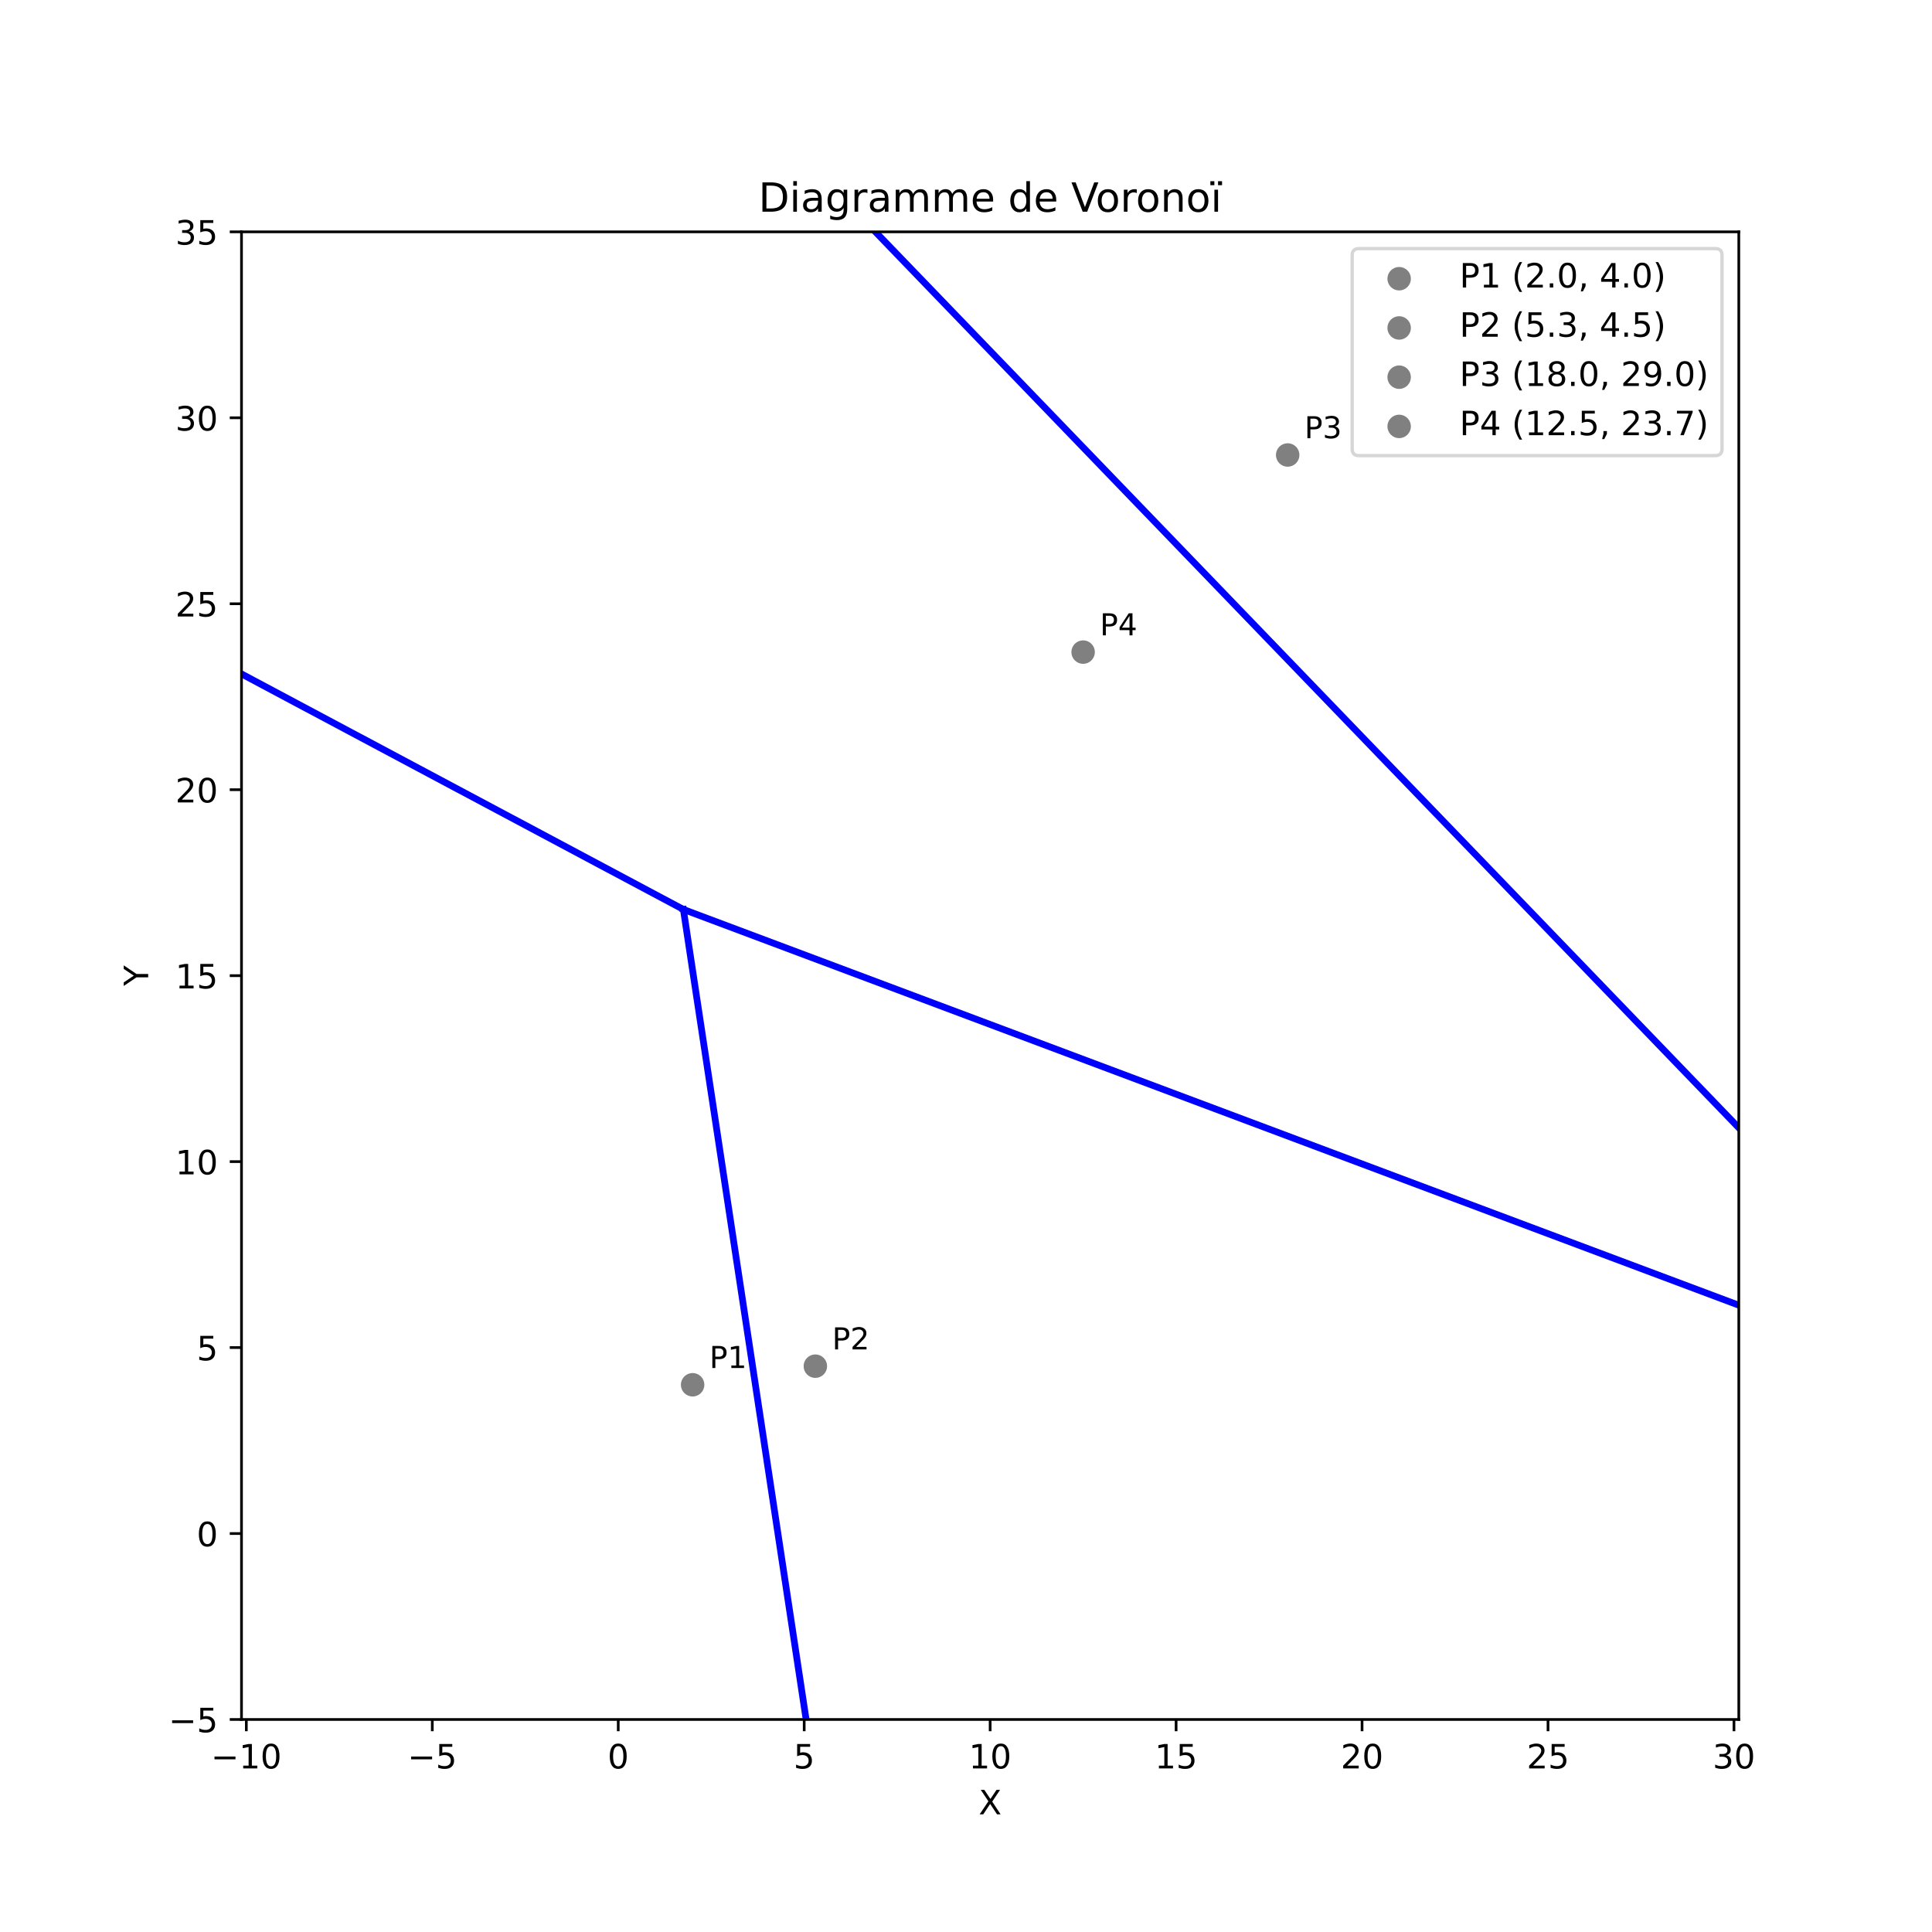
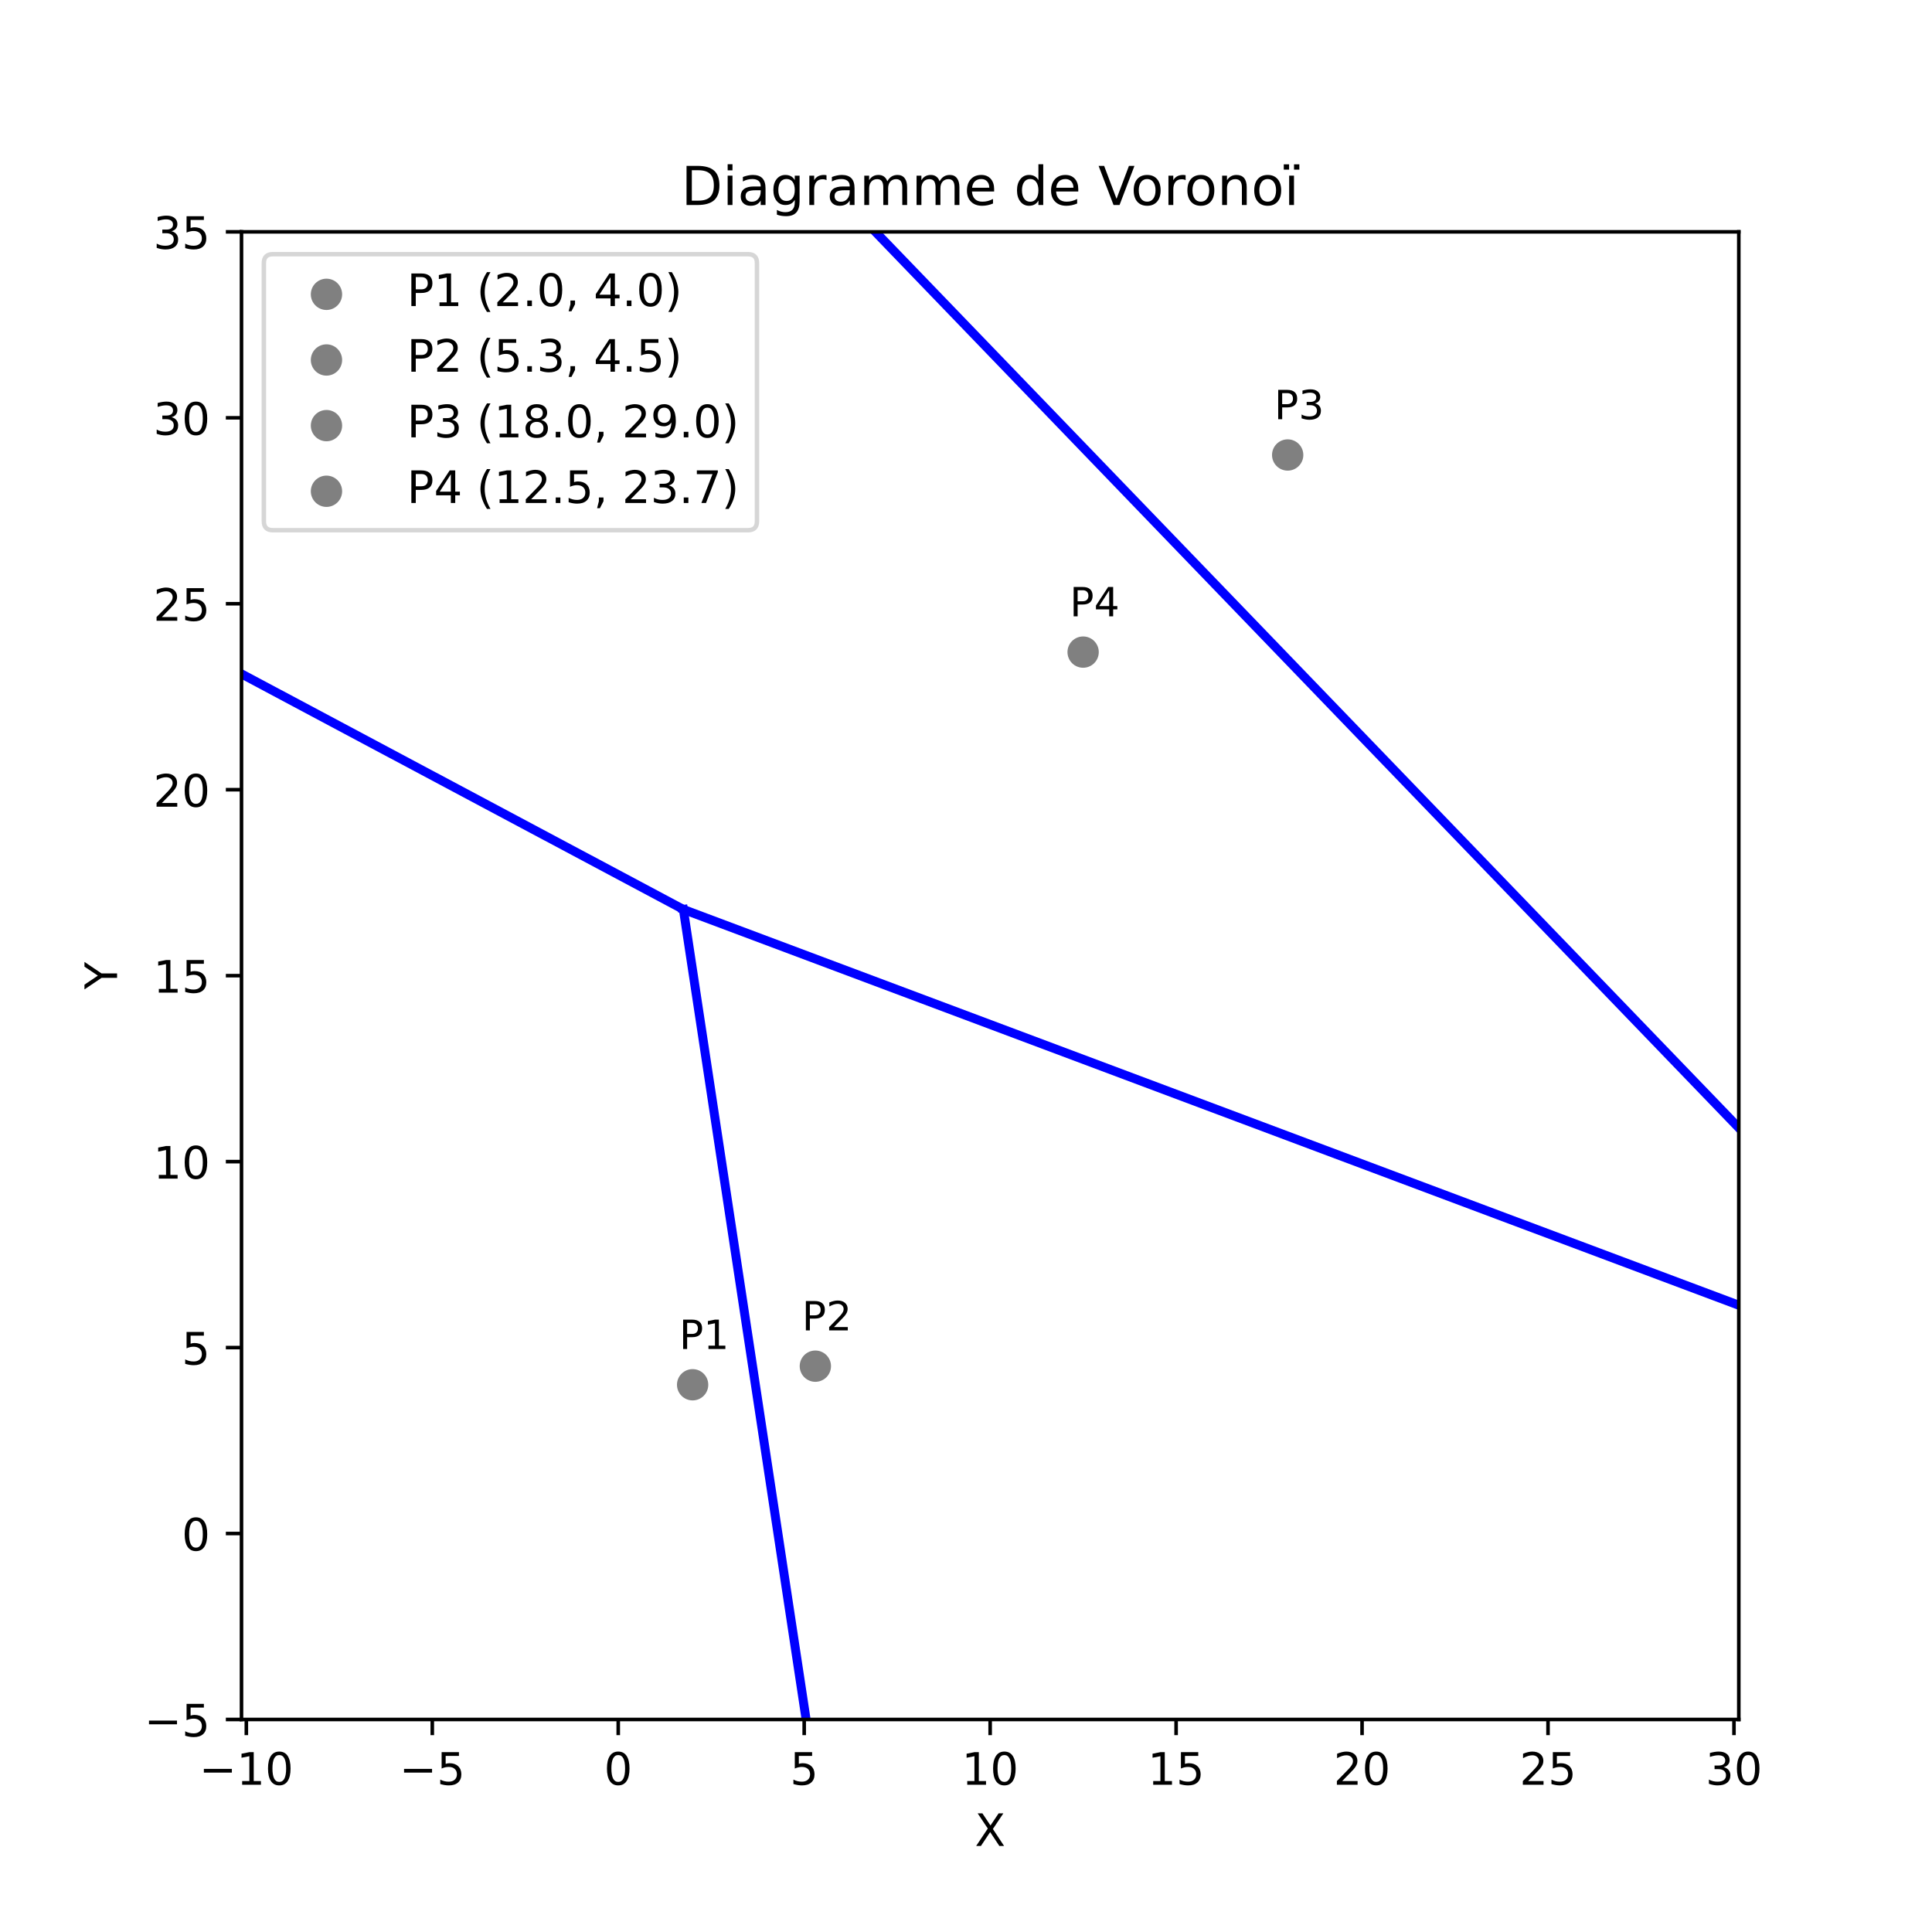
- <svg xmlns="http://www.w3.org/2000/svg" xmlns:xlink="http://www.w3.org/1999/xlink" width="576pt" height="576pt" viewBox="0 0 576 576" version="1.1">
+ <svg xmlns="http://www.w3.org/2000/svg" xmlns:xlink="http://www.w3.org/1999/xlink" width="432pt" height="432pt" viewBox="0 0 432 432" version="1.1">
  <defs>
    <style type="text/css">*{stroke-linejoin: round; stroke-linecap: butt}</style>
  </defs>
  <g id="figure_1">
    <g id="patch_1">
-       <path d="M 0 576  L 576 576  L 576 0  L 0 0  z " style="fill: #ffffff" />
+       <path d="M 0 432  L 432 432  L 432 0  L 0 0  z " style="fill: #ffffff" />
    </g>
    <g id="axes_1">
      <g id="patch_2">
-         <path d="M 72 512.64  L 518.4 512.64  L 518.4 69.12  L 72 69.12  z " style="fill: #ffffff" />
+         <path d="M 54 384.48  L 388.8 384.48  L 388.8 51.84  L 54 51.84  z " style="fill: #ffffff" />
      </g>
      <g id="PathCollection_1">
        <defs>
-           <path id="m01ec884fd2" d="M 0 3  C 0.796 3 1.559 2.684 2.121 2.121  C 2.684 1.559 3 0.796 3 0  C 3 -0.796 2.684 -1.559 2.121 -2.121  C 1.559 -2.684 0.796 -3 0 -3  C -0.796 -3 -1.559 -2.684 -2.121 -2.121  C -2.684 -1.559 -3 -0.796 -3 0  C -3 0.796 -2.684 1.559 -2.121 2.121  C -1.559 2.684 -0.796 3 0 3  z " style="stroke: #808080" />
+           <path id="m91af2002a3" d="M 0 3  C 0.796 3 1.559 2.684 2.121 2.121  C 2.684 1.559 3 0.796 3 0  C 3 -0.796 2.684 -1.559 2.121 -2.121  C 1.559 -2.684 0.796 -3 0 -3  C -0.796 -3 -1.559 -2.684 -2.121 -2.121  C -2.684 -1.559 -3 -0.796 -3 0  C -3 0.796 -2.684 1.559 -2.121 2.121  C -1.559 2.684 -0.796 3 0 3  z " style="stroke: #808080" />
        </defs>
-         <g clip-path="url(#p0918bb1802)">
-           <use xlink:href="#m01ec884fd2" x="206.496" y="412.848" style="fill: #808080; stroke: #808080" />
+         <g clip-path="url(#pf3269edafc)">
+           <use xlink:href="#m91af2002a3" x="154.872" y="309.636" style="fill: #808080; stroke: #808080" />
        </g>
      </g>
      <g id="PathCollection_2">
-         <g clip-path="url(#p0918bb1802)">
-           <use xlink:href="#m01ec884fd2" x="243.086" y="407.304" style="fill: #808080; stroke: #808080" />
+         <g clip-path="url(#pf3269edafc)">
+           <use xlink:href="#m91af2002a3" x="182.315" y="305.478" style="fill: #808080; stroke: #808080" />
        </g>
      </g>
      <g id="PathCollection_3">
-         <g clip-path="url(#p0918bb1802)">
-           <use xlink:href="#m01ec884fd2" x="383.904" y="135.648" style="fill: #808080; stroke: #808080" />
+         <g clip-path="url(#pf3269edafc)">
+           <use xlink:href="#m91af2002a3" x="287.928" y="101.736" style="fill: #808080; stroke: #808080" />
        </g>
      </g>
      <g id="PathCollection_4">
-         <g clip-path="url(#p0918bb1802)">
-           <use xlink:href="#m01ec884fd2" x="322.92" y="194.414" style="fill: #808080; stroke: #808080" />
+         <g clip-path="url(#pf3269edafc)">
+           <use xlink:href="#m91af2002a3" x="242.19" y="145.811" style="fill: #808080; stroke: #808080" />
        </g>
      </g>
      <g id="matplotlib.axis_1">
        <g id="xtick_1">
          <g id="line2d_1">
            <defs>
-               <path id="m42296fab3e" d="M 0 0  L 0 3.5  " style="stroke: #000000; stroke-width: 0.8" />
-             </defs>
-             <g>
-               <use xlink:href="#m42296fab3e" x="73.44" y="512.64" style="stroke: #000000; stroke-width: 0.8" />
+               <path id="m40bc890d6c" d="M 0 0  L 0 3.5  " style="stroke: #000000; stroke-width: 0.8" />
+             </defs>
+             <g>
+               <use xlink:href="#m40bc890d6c" x="55.08" y="384.48" style="stroke: #000000; stroke-width: 0.8" />
            </g>
          </g>
          <g id="text_1">
-             <g transform="translate(62.88766 527.2384) scale(0.1 -0.1)">
+             <g transform="translate(44.52766 399.0784) scale(0.1 -0.1)">
              <defs>
                <path id="DejaVuSans-2212" d="M 678 2272  L 4684 2272  L 4684 1741  L 678 1741  L 678 2272  z " transform="scale(0.015625)" />
                <path id="DejaVuSans-31" d="M 794 531  L 1825 531  L 1825 4091  L 703 3866  L 703 4441  L 1819 4666  L 2450 4666  L 2450 531  L 3481 531  L 3481 0  L 794 0  L 794 531  z " transform="scale(0.015625)" />
                <path id="DejaVuSans-30" d="M 2034 4250  Q 1547 4250 1301 3770  Q 1056 3291 1056 2328  Q 1056 1369 1301 889  Q 1547 409 2034 409  Q 2525 409 2770 889  Q 3016 1369 3016 2328  Q 3016 3291 2770 3770  Q 2525 4250 2034 4250  z M 2034 4750  Q 2819 4750 3233 4129  Q 3647 3509 3647 2328  Q 3647 1150 3233 529  Q 2819 -91 2034 -91  Q 1250 -91 836 529  Q 422 1150 422 2328  Q 422 3509 836 4129  Q 1250 4750 2034 4750  z " transform="scale(0.015625)" />
              </defs>
              <use xlink:href="#DejaVuSans-2212" />
              <use xlink:href="#DejaVuSans-31" transform="translate(83.78906 0)" />
              <use xlink:href="#DejaVuSans-30" transform="translate(147.4121 0)" />
            </g>
          </g>
        </g>
        <g id="xtick_2">
          <g id="line2d_2">
            <g>
-               <use xlink:href="#m42296fab3e" x="128.88" y="512.64" style="stroke: #000000; stroke-width: 0.8" />
+               <use xlink:href="#m40bc890d6c" x="96.66" y="384.48" style="stroke: #000000; stroke-width: 0.8" />
            </g>
          </g>
          <g id="text_2">
-             <g transform="translate(121.5089 527.2384) scale(0.1 -0.1)">
+             <g transform="translate(89.28891 399.0784) scale(0.1 -0.1)">
              <defs>
                <path id="DejaVuSans-35" d="M 691 4666  L 3169 4666  L 3169 4134  L 1269 4134  L 1269 2991  Q 1406 3038 1543 3061  Q 1681 3084 1819 3084  Q 2600 3084 3056 2656  Q 3513 2228 3513 1497  Q 3513 744 3044 326  Q 2575 -91 1722 -91  Q 1428 -91 1123 -41  Q 819 9 494 109  L 494 744  Q 775 591 1075 516  Q 1375 441 1709 441  Q 2250 441 2565 725  Q 2881 1009 2881 1497  Q 2881 1984 2565 2268  Q 2250 2553 1709 2553  Q 1456 2553 1204 2497  Q 953 2441 691 2322  L 691 4666  z " transform="scale(0.015625)" />
              </defs>
              <use xlink:href="#DejaVuSans-2212" />
              <use xlink:href="#DejaVuSans-35" transform="translate(83.78906 0)" />
            </g>
          </g>
        </g>
        <g id="xtick_3">
          <g id="line2d_3">
            <g>
-               <use xlink:href="#m42296fab3e" x="184.32" y="512.64" style="stroke: #000000; stroke-width: 0.8" />
+               <use xlink:href="#m40bc890d6c" x="138.24" y="384.48" style="stroke: #000000; stroke-width: 0.8" />
            </g>
          </g>
          <g id="text_3">
-             <g transform="translate(181.1387 527.2384) scale(0.1 -0.1)">
+             <g transform="translate(135.0588 399.0784) scale(0.1 -0.1)">
              <use xlink:href="#DejaVuSans-30" />
            </g>
          </g>
        </g>
        <g id="xtick_4">
          <g id="line2d_4">
            <g>
-               <use xlink:href="#m42296fab3e" x="239.76" y="512.64" style="stroke: #000000; stroke-width: 0.8" />
+               <use xlink:href="#m40bc890d6c" x="179.82" y="384.48" style="stroke: #000000; stroke-width: 0.8" />
            </g>
          </g>
          <g id="text_4">
-             <g transform="translate(236.5788 527.2384) scale(0.1 -0.1)">
+             <g transform="translate(176.6387 399.0784) scale(0.1 -0.1)">
              <use xlink:href="#DejaVuSans-35" />
            </g>
          </g>
        </g>
        <g id="xtick_5">
          <g id="line2d_5">
            <g>
-               <use xlink:href="#m42296fab3e" x="295.2" y="512.64" style="stroke: #000000; stroke-width: 0.8" />
+               <use xlink:href="#m40bc890d6c" x="221.4" y="384.48" style="stroke: #000000; stroke-width: 0.8" />
            </g>
          </g>
          <g id="text_5">
-             <g transform="translate(288.8375 527.2384) scale(0.1 -0.1)">
+             <g transform="translate(215.0375 399.0784) scale(0.1 -0.1)">
              <use xlink:href="#DejaVuSans-31" />
              <use xlink:href="#DejaVuSans-30" transform="translate(63.62305 0)" />
            </g>
          </g>
        </g>
        <g id="xtick_6">
          <g id="line2d_6">
            <g>
-               <use xlink:href="#m42296fab3e" x="350.64" y="512.64" style="stroke: #000000; stroke-width: 0.8" />
+               <use xlink:href="#m40bc890d6c" x="262.98" y="384.48" style="stroke: #000000; stroke-width: 0.8" />
            </g>
          </g>
          <g id="text_6">
-             <g transform="translate(344.2775 527.2384) scale(0.1 -0.1)">
+             <g transform="translate(256.6175 399.0784) scale(0.1 -0.1)">
              <use xlink:href="#DejaVuSans-31" />
              <use xlink:href="#DejaVuSans-35" transform="translate(63.62305 0)" />
            </g>
          </g>
        </g>
        <g id="xtick_7">
          <g id="line2d_7">
            <g>
-               <use xlink:href="#m42296fab3e" x="406.08" y="512.64" style="stroke: #000000; stroke-width: 0.8" />
+               <use xlink:href="#m40bc890d6c" x="304.56" y="384.48" style="stroke: #000000; stroke-width: 0.8" />
            </g>
          </g>
          <g id="text_7">
-             <g transform="translate(399.7175 527.2384) scale(0.1 -0.1)">
+             <g transform="translate(298.1975 399.0784) scale(0.1 -0.1)">
              <defs>
                <path id="DejaVuSans-32" d="M 1228 531  L 3431 531  L 3431 0  L 469 0  L 469 531  Q 828 903 1448 1529  Q 2069 2156 2228 2338  Q 2531 2678 2651 2914  Q 2772 3150 2772 3378  Q 2772 3750 2511 3984  Q 2250 4219 1831 4219  Q 1534 4219 1204 4116  Q 875 4013 500 3803  L 500 4441  Q 881 4594 1212 4672  Q 1544 4750 1819 4750  Q 2544 4750 2975 4387  Q 3406 4025 3406 3419  Q 3406 3131 3298 2873  Q 3191 2616 2906 2266  Q 2828 2175 2409 1742  Q 1991 1309 1228 531  z " transform="scale(0.015625)" />
              </defs>
              <use xlink:href="#DejaVuSans-32" />
              <use xlink:href="#DejaVuSans-30" transform="translate(63.62305 0)" />
            </g>
          </g>
        </g>
        <g id="xtick_8">
          <g id="line2d_8">
            <g>
-               <use xlink:href="#m42296fab3e" x="461.52" y="512.64" style="stroke: #000000; stroke-width: 0.8" />
+               <use xlink:href="#m40bc890d6c" x="346.14" y="384.48" style="stroke: #000000; stroke-width: 0.8" />
            </g>
          </g>
          <g id="text_8">
-             <g transform="translate(455.1575 527.2384) scale(0.1 -0.1)">
+             <g transform="translate(339.7775 399.0784) scale(0.1 -0.1)">
              <use xlink:href="#DejaVuSans-32" />
              <use xlink:href="#DejaVuSans-35" transform="translate(63.62305 0)" />
            </g>
          </g>
        </g>
        <g id="xtick_9">
          <g id="line2d_9">
            <g>
-               <use xlink:href="#m42296fab3e" x="516.96" y="512.64" style="stroke: #000000; stroke-width: 0.8" />
+               <use xlink:href="#m40bc890d6c" x="387.72" y="384.48" style="stroke: #000000; stroke-width: 0.8" />
            </g>
          </g>
          <g id="text_9">
-             <g transform="translate(510.5975 527.2384) scale(0.1 -0.1)">
+             <g transform="translate(381.3575 399.0784) scale(0.1 -0.1)">
              <defs>
                <path id="DejaVuSans-33" d="M 2597 2516  Q 3050 2419 3304 2112  Q 3559 1806 3559 1356  Q 3559 666 3084 287  Q 2609 -91 1734 -91  Q 1441 -91 1130 -33  Q 819 25 488 141  L 488 750  Q 750 597 1062 519  Q 1375 441 1716 441  Q 2309 441 2620 675  Q 2931 909 2931 1356  Q 2931 1769 2642 2001  Q 2353 2234 1838 2234  L 1294 2234  L 1294 2753  L 1863 2753  Q 2328 2753 2575 2939  Q 2822 3125 2822 3475  Q 2822 3834 2567 4026  Q 2313 4219 1838 4219  Q 1578 4219 1281 4162  Q 984 4106 628 3988  L 628 4550  Q 988 4650 1302 4700  Q 1616 4750 1894 4750  Q 2613 4750 3031 4423  Q 3450 4097 3450 3541  Q 3450 3153 3228 2886  Q 3006 2619 2597 2516  z " transform="scale(0.015625)" />
              </defs>
              <use xlink:href="#DejaVuSans-33" />
              <use xlink:href="#DejaVuSans-30" transform="translate(63.62305 0)" />
            </g>
          </g>
        </g>
        <g id="text_10">
-           <g transform="translate(291.775 540.9166) scale(0.1 -0.1)">
+           <g transform="translate(217.975 412.7566) scale(0.1 -0.1)">
            <defs>
              <path id="DejaVuSans-58" d="M 403 4666  L 1081 4666  L 2241 2931  L 3406 4666  L 4084 4666  L 2584 2425  L 4184 0  L 3506 0  L 2194 1984  L 872 0  L 191 0  L 1856 2491  L 403 4666  z " transform="scale(0.015625)" />
            </defs>
            <use xlink:href="#DejaVuSans-58" />
          </g>
        </g>
      </g>
      <g id="matplotlib.axis_2">
        <g id="ytick_1">
          <g id="line2d_10">
            <defs>
-               <path id="m7e1ab2583a" d="M 0 0  L -3.5 0  " style="stroke: #000000; stroke-width: 0.8" />
-             </defs>
-             <g>
-               <use xlink:href="#m7e1ab2583a" x="72" y="512.64" style="stroke: #000000; stroke-width: 0.8" />
+               <path id="m0afcaf5702" d="M 0 0  L -3.5 0  " style="stroke: #000000; stroke-width: 0.8" />
+             </defs>
+             <g>
+               <use xlink:href="#m0afcaf5702" x="54" y="384.48" style="stroke: #000000; stroke-width: 0.8" />
            </g>
          </g>
          <g id="text_11">
-             <g transform="translate(50.25781 516.4392) scale(0.1 -0.1)">
+             <g transform="translate(32.25781 388.2792) scale(0.1 -0.1)">
              <use xlink:href="#DejaVuSans-2212" />
              <use xlink:href="#DejaVuSans-35" transform="translate(83.78906 0)" />
            </g>
          </g>
        </g>
        <g id="ytick_2">
          <g id="line2d_11">
            <g>
-               <use xlink:href="#m7e1ab2583a" x="72" y="457.2" style="stroke: #000000; stroke-width: 0.8" />
+               <use xlink:href="#m0afcaf5702" x="54" y="342.9" style="stroke: #000000; stroke-width: 0.8" />
            </g>
          </g>
          <g id="text_12">
-             <g transform="translate(58.6375 460.9992) scale(0.1 -0.1)">
+             <g transform="translate(40.6375 346.6992) scale(0.1 -0.1)">
              <use xlink:href="#DejaVuSans-30" />
            </g>
          </g>
        </g>
        <g id="ytick_3">
          <g id="line2d_12">
            <g>
-               <use xlink:href="#m7e1ab2583a" x="72" y="401.76" style="stroke: #000000; stroke-width: 0.8" />
+               <use xlink:href="#m0afcaf5702" x="54" y="301.32" style="stroke: #000000; stroke-width: 0.8" />
            </g>
          </g>
          <g id="text_13">
-             <g transform="translate(58.6375 405.5592) scale(0.1 -0.1)">
+             <g transform="translate(40.6375 305.1192) scale(0.1 -0.1)">
              <use xlink:href="#DejaVuSans-35" />
            </g>
          </g>
        </g>
        <g id="ytick_4">
          <g id="line2d_13">
            <g>
-               <use xlink:href="#m7e1ab2583a" x="72" y="346.32" style="stroke: #000000; stroke-width: 0.8" />
+               <use xlink:href="#m0afcaf5702" x="54" y="259.74" style="stroke: #000000; stroke-width: 0.8" />
            </g>
          </g>
          <g id="text_14">
-             <g transform="translate(52.275 350.1192) scale(0.1 -0.1)">
+             <g transform="translate(34.275 263.5392) scale(0.1 -0.1)">
              <use xlink:href="#DejaVuSans-31" />
              <use xlink:href="#DejaVuSans-30" transform="translate(63.62305 0)" />
            </g>
          </g>
        </g>
        <g id="ytick_5">
          <g id="line2d_14">
            <g>
-               <use xlink:href="#m7e1ab2583a" x="72" y="290.88" style="stroke: #000000; stroke-width: 0.8" />
+               <use xlink:href="#m0afcaf5702" x="54" y="218.16" style="stroke: #000000; stroke-width: 0.8" />
            </g>
          </g>
          <g id="text_15">
-             <g transform="translate(52.275 294.6792) scale(0.1 -0.1)">
+             <g transform="translate(34.275 221.9592) scale(0.1 -0.1)">
              <use xlink:href="#DejaVuSans-31" />
              <use xlink:href="#DejaVuSans-35" transform="translate(63.62305 0)" />
            </g>
          </g>
        </g>
        <g id="ytick_6">
          <g id="line2d_15">
            <g>
-               <use xlink:href="#m7e1ab2583a" x="72" y="235.44" style="stroke: #000000; stroke-width: 0.8" />
+               <use xlink:href="#m0afcaf5702" x="54" y="176.58" style="stroke: #000000; stroke-width: 0.8" />
            </g>
          </g>
          <g id="text_16">
-             <g transform="translate(52.275 239.2392) scale(0.1 -0.1)">
+             <g transform="translate(34.275 180.3792) scale(0.1 -0.1)">
              <use xlink:href="#DejaVuSans-32" />
              <use xlink:href="#DejaVuSans-30" transform="translate(63.62305 0)" />
            </g>
          </g>
        </g>
        <g id="ytick_7">
          <g id="line2d_16">
            <g>
-               <use xlink:href="#m7e1ab2583a" x="72" y="180" style="stroke: #000000; stroke-width: 0.8" />
+               <use xlink:href="#m0afcaf5702" x="54" y="135" style="stroke: #000000; stroke-width: 0.8" />
            </g>
          </g>
          <g id="text_17">
-             <g transform="translate(52.275 183.7992) scale(0.1 -0.1)">
+             <g transform="translate(34.275 138.7992) scale(0.1 -0.1)">
              <use xlink:href="#DejaVuSans-32" />
              <use xlink:href="#DejaVuSans-35" transform="translate(63.62305 0)" />
            </g>
          </g>
        </g>
        <g id="ytick_8">
          <g id="line2d_17">
            <g>
-               <use xlink:href="#m7e1ab2583a" x="72" y="124.56" style="stroke: #000000; stroke-width: 0.8" />
+               <use xlink:href="#m0afcaf5702" x="54" y="93.42" style="stroke: #000000; stroke-width: 0.8" />
            </g>
          </g>
          <g id="text_18">
-             <g transform="translate(52.275 128.3592) scale(0.1 -0.1)">
+             <g transform="translate(34.275 97.21922) scale(0.1 -0.1)">
              <use xlink:href="#DejaVuSans-33" />
              <use xlink:href="#DejaVuSans-30" transform="translate(63.62305 0)" />
            </g>
          </g>
        </g>
        <g id="ytick_9">
          <g id="line2d_18">
            <g>
-               <use xlink:href="#m7e1ab2583a" x="72" y="69.12" style="stroke: #000000; stroke-width: 0.8" />
+               <use xlink:href="#m0afcaf5702" x="54" y="51.84" style="stroke: #000000; stroke-width: 0.8" />
            </g>
          </g>
          <g id="text_19">
-             <g transform="translate(52.275 72.91922) scale(0.1 -0.1)">
+             <g transform="translate(34.275 55.63922) scale(0.1 -0.1)">
              <use xlink:href="#DejaVuSans-33" />
              <use xlink:href="#DejaVuSans-35" transform="translate(63.62305 0)" />
            </g>
          </g>
        </g>
        <g id="text_20">
-           <g transform="translate(44.17813 293.9339) rotate(-90) scale(0.1 -0.1)">
+           <g transform="translate(26.17813 221.2139) rotate(-90) scale(0.1 -0.1)">
            <defs>
              <path id="DejaVuSans-59" d="M -13 4666  L 666 4666  L 1959 2747  L 3244 4666  L 3922 4666  L 2272 2222  L 2272 0  L 1638 0  L 1638 2222  L -13 4666  z " transform="scale(0.015625)" />
            </defs>
            <use xlink:href="#DejaVuSans-59" />
          </g>
        </g>
      </g>
      <g id="line2d_19">
-         <path d="M 203.74 271.135  L 577 411.108  " clip-path="url(#p0918bb1802)" style="fill: none; stroke: #0000ff; stroke-width: 2; stroke-linecap: square" />
+         <path d="M 152.805 203.352  L 433 308.425  " clip-path="url(#pf3269edafc)" style="fill: none; stroke: #0000ff; stroke-width: 2; stroke-linecap: square" />
      </g>
      <g id="line2d_20">
-         <path d="M 203.74 271.135  L 250.083 577  " clip-path="url(#p0918bb1802)" style="fill: none; stroke: #0000ff; stroke-width: 2; stroke-linecap: square" />
+         <path d="M 152.805 203.352  L 187.6 433  " clip-path="url(#pf3269edafc)" style="fill: none; stroke: #0000ff; stroke-width: 2; stroke-linecap: square" />
      </g>
      <g id="line2d_21">
-         <path d="M 203.74 271.135  L -1 162.01  " clip-path="url(#p0918bb1802)" style="fill: none; stroke: #0000ff; stroke-width: 2; stroke-linecap: square" />
+         <path d="M 152.805 203.352  L -1 121.374  " clip-path="url(#pf3269edafc)" style="fill: none; stroke: #0000ff; stroke-width: 2; stroke-linecap: square" />
      </g>
      <g id="line2d_22">
-         <path clip-path="url(#p0918bb1802)" style="fill: none; stroke: #0000ff; stroke-width: 2; stroke-linecap: square" />
+         <path clip-path="url(#pf3269edafc)" style="fill: none; stroke: #0000ff; stroke-width: 2; stroke-linecap: square" />
      </g>
      <g id="line2d_23">
-         <path d="M 577 397.056  L 193.418 -1  " clip-path="url(#p0918bb1802)" style="fill: none; stroke: #0000ff; stroke-width: 2; stroke-linecap: square" />
+         <path d="M 433 298.052  L 144.823 -1  " clip-path="url(#pf3269edafc)" style="fill: none; stroke: #0000ff; stroke-width: 2; stroke-linecap: square" />
      </g>
      <g id="patch_3">
-         <path d="M 72 512.64  L 72 69.12  " style="fill: none; stroke: #000000; stroke-width: 0.8; stroke-linejoin: miter; stroke-linecap: square" />
+         <path d="M 54 384.48  L 54 51.84  " style="fill: none; stroke: #000000; stroke-width: 0.8; stroke-linejoin: miter; stroke-linecap: square" />
      </g>
      <g id="patch_4">
-         <path d="M 518.4 512.64  L 518.4 69.12  " style="fill: none; stroke: #000000; stroke-width: 0.8; stroke-linejoin: miter; stroke-linecap: square" />
+         <path d="M 388.8 384.48  L 388.8 51.84  " style="fill: none; stroke: #000000; stroke-width: 0.8; stroke-linejoin: miter; stroke-linecap: square" />
      </g>
      <g id="patch_5">
-         <path d="M 72 512.64  L 518.4 512.64  " style="fill: none; stroke: #000000; stroke-width: 0.8; stroke-linejoin: miter; stroke-linecap: square" />
+         <path d="M 54 384.48  L 388.8 384.48  " style="fill: none; stroke: #000000; stroke-width: 0.8; stroke-linejoin: miter; stroke-linecap: square" />
      </g>
      <g id="patch_6">
-         <path d="M 72 69.12  L 518.4 69.12  " style="fill: none; stroke: #000000; stroke-width: 0.8; stroke-linejoin: miter; stroke-linecap: square" />
+         <path d="M 54 51.84  L 388.8 51.84  " style="fill: none; stroke: #000000; stroke-width: 0.8; stroke-linejoin: miter; stroke-linecap: square" />
      </g>
      <g id="text_21">
-         <g transform="translate(211.496 407.848) scale(0.09 -0.09)">
+         <g transform="translate(151.872 301.636) scale(0.09 -0.09)">
          <defs>
            <path id="DejaVuSans-50" d="M 1259 4147  L 1259 2394  L 2053 2394  Q 2494 2394 2734 2622  Q 2975 2850 2975 3272  Q 2975 3691 2734 3919  Q 2494 4147 2053 4147  L 1259 4147  z M 628 4666  L 2053 4666  Q 2838 4666 3239 4311  Q 3641 3956 3641 3272  Q 3641 2581 3239 2228  Q 2838 1875 2053 1875  L 1259 1875  L 1259 0  L 628 0  L 628 4666  z " transform="scale(0.015625)" />
          </defs>
          <use xlink:href="#DejaVuSans-50" />
          <use xlink:href="#DejaVuSans-31" transform="translate(60.30273 0)" />
        </g>
      </g>
      <g id="text_22">
-         <g transform="translate(248.0864 402.304) scale(0.09 -0.09)">
+         <g transform="translate(179.3148 297.478) scale(0.09 -0.09)">
          <use xlink:href="#DejaVuSans-50" />
          <use xlink:href="#DejaVuSans-32" transform="translate(60.30273 0)" />
        </g>
      </g>
      <g id="text_23">
-         <g transform="translate(388.904 130.648) scale(0.09 -0.09)">
+         <g transform="translate(284.928 93.736) scale(0.09 -0.09)">
          <use xlink:href="#DejaVuSans-50" />
          <use xlink:href="#DejaVuSans-33" transform="translate(60.30273 0)" />
        </g>
      </g>
      <g id="text_24">
-         <g transform="translate(327.92 189.4144) scale(0.09 -0.09)">
+         <g transform="translate(239.19 137.8108) scale(0.09 -0.09)">
          <defs>
            <path id="DejaVuSans-34" d="M 2419 4116  L 825 1625  L 2419 1625  L 2419 4116  z M 2253 4666  L 3047 4666  L 3047 1625  L 3713 1625  L 3713 1100  L 3047 1100  L 3047 0  L 2419 0  L 2419 1100  L 313 1100  L 313 1709  L 2253 4666  z " transform="scale(0.015625)" />
          </defs>
          <use xlink:href="#DejaVuSans-50" />
          <use xlink:href="#DejaVuSans-34" transform="translate(60.30273 0)" />
        </g>
      </g>
      <g id="text_25">
-         <g transform="translate(226.1344 63.12) scale(0.12 -0.12)">
+         <g transform="translate(152.3344 45.84) scale(0.12 -0.12)">
          <defs>
            <path id="DejaVuSans-44" d="M 1259 4147  L 1259 519  L 2022 519  Q 2988 519 3436 956  Q 3884 1394 3884 2338  Q 3884 3275 3436 3711  Q 2988 4147 2022 4147  L 1259 4147  z M 628 4666  L 1925 4666  Q 3281 4666 3915 4102  Q 4550 3538 4550 2338  Q 4550 1131 3912 565  Q 3275 0 1925 0  L 628 0  L 628 4666  z " transform="scale(0.015625)" />
            <path id="DejaVuSans-69" d="M 603 3500  L 1178 3500  L 1178 0  L 603 0  L 603 3500  z M 603 4863  L 1178 4863  L 1178 4134  L 603 4134  L 603 4863  z " transform="scale(0.015625)" />
            <path id="DejaVuSans-61" d="M 2194 1759  Q 1497 1759 1228 1600  Q 959 1441 959 1056  Q 959 750 1161 570  Q 1363 391 1709 391  Q 2188 391 2477 730  Q 2766 1069 2766 1631  L 2766 1759  L 2194 1759  z M 3341 1997  L 3341 0  L 2766 0  L 2766 531  Q 2569 213 2275 61  Q 1981 -91 1556 -91  Q 1019 -91 701 211  Q 384 513 384 1019  Q 384 1609 779 1909  Q 1175 2209 1959 2209  L 2766 2209  L 2766 2266  Q 2766 2663 2505 2880  Q 2244 3097 1772 3097  Q 1472 3097 1187 3025  Q 903 2953 641 2809  L 641 3341  Q 956 3463 1253 3523  Q 1550 3584 1831 3584  Q 2591 3584 2966 3190  Q 3341 2797 3341 1997  z " transform="scale(0.015625)" />
            <path id="DejaVuSans-67" d="M 2906 1791  Q 2906 2416 2648 2759  Q 2391 3103 1925 3103  Q 1463 3103 1205 2759  Q 947 2416 947 1791  Q 947 1169 1205 825  Q 1463 481 1925 481  Q 2391 481 2648 825  Q 2906 1169 2906 1791  z M 3481 434  Q 3481 -459 3084 -895  Q 2688 -1331 1869 -1331  Q 1566 -1331 1297 -1286  Q 1028 -1241 775 -1147  L 775 -588  Q 1028 -725 1275 -790  Q 1522 -856 1778 -856  Q 2344 -856 2625 -561  Q 2906 -266 2906 331  L 2906 616  Q 2728 306 2450 153  Q 2172 0 1784 0  Q 1141 0 747 490  Q 353 981 353 1791  Q 353 2603 747 3093  Q 1141 3584 1784 3584  Q 2172 3584 2450 3431  Q 2728 3278 2906 2969  L 2906 3500  L 3481 3500  L 3481 434  z " transform="scale(0.015625)" />
            <path id="DejaVuSans-72" d="M 2631 2963  Q 2534 3019 2420 3045  Q 2306 3072 2169 3072  Q 1681 3072 1420 2755  Q 1159 2438 1159 1844  L 1159 0  L 581 0  L 581 3500  L 1159 3500  L 1159 2956  Q 1341 3275 1631 3429  Q 1922 3584 2338 3584  Q 2397 3584 2469 3576  Q 2541 3569 2628 3553  L 2631 2963  z " transform="scale(0.015625)" />
            <path id="DejaVuSans-6d" d="M 3328 2828  Q 3544 3216 3844 3400  Q 4144 3584 4550 3584  Q 5097 3584 5394 3201  Q 5691 2819 5691 2113  L 5691 0  L 5113 0  L 5113 2094  Q 5113 2597 4934 2840  Q 4756 3084 4391 3084  Q 3944 3084 3684 2787  Q 3425 2491 3425 1978  L 3425 0  L 2847 0  L 2847 2094  Q 2847 2600 2669 2842  Q 2491 3084 2119 3084  Q 1678 3084 1418 2786  Q 1159 2488 1159 1978  L 1159 0  L 581 0  L 581 3500  L 1159 3500  L 1159 2956  Q 1356 3278 1631 3431  Q 1906 3584 2284 3584  Q 2666 3584 2933 3390  Q 3200 3197 3328 2828  z " transform="scale(0.015625)" />
            <path id="DejaVuSans-65" d="M 3597 1894  L 3597 1613  L 953 1613  Q 991 1019 1311 708  Q 1631 397 2203 397  Q 2534 397 2845 478  Q 3156 559 3463 722  L 3463 178  Q 3153 47 2828 -22  Q 2503 -91 2169 -91  Q 1331 -91 842 396  Q 353 884 353 1716  Q 353 2575 817 3079  Q 1281 3584 2069 3584  Q 2775 3584 3186 3129  Q 3597 2675 3597 1894  z M 3022 2063  Q 3016 2534 2758 2815  Q 2500 3097 2075 3097  Q 1594 3097 1305 2825  Q 1016 2553 972 2059  L 3022 2063  z " transform="scale(0.015625)" />
            <path id="DejaVuSans-20" transform="scale(0.015625)" />
            <path id="DejaVuSans-64" d="M 2906 2969  L 2906 4863  L 3481 4863  L 3481 0  L 2906 0  L 2906 525  Q 2725 213 2448 61  Q 2172 -91 1784 -91  Q 1150 -91 751 415  Q 353 922 353 1747  Q 353 2572 751 3078  Q 1150 3584 1784 3584  Q 2172 3584 2448 3432  Q 2725 3281 2906 2969  z M 947 1747  Q 947 1113 1208 752  Q 1469 391 1925 391  Q 2381 391 2643 752  Q 2906 1113 2906 1747  Q 2906 2381 2643 2742  Q 2381 3103 1925 3103  Q 1469 3103 1208 2742  Q 947 2381 947 1747  z " transform="scale(0.015625)" />
            <path id="DejaVuSans-56" d="M 1831 0  L 50 4666  L 709 4666  L 2188 738  L 3669 4666  L 4325 4666  L 2547 0  L 1831 0  z " transform="scale(0.015625)" />
            <path id="DejaVuSans-6f" d="M 1959 3097  Q 1497 3097 1228 2736  Q 959 2375 959 1747  Q 959 1119 1226 758  Q 1494 397 1959 397  Q 2419 397 2687 759  Q 2956 1122 2956 1747  Q 2956 2369 2687 2733  Q 2419 3097 1959 3097  z M 1959 3584  Q 2709 3584 3137 3096  Q 3566 2609 3566 1747  Q 3566 888 3137 398  Q 2709 -91 1959 -91  Q 1206 -91 779 398  Q 353 888 353 1747  Q 353 2609 779 3096  Q 1206 3584 1959 3584  z " transform="scale(0.015625)" />
            <path id="DejaVuSans-6e" d="M 3513 2113  L 3513 0  L 2938 0  L 2938 2094  Q 2938 2591 2744 2837  Q 2550 3084 2163 3084  Q 1697 3084 1428 2787  Q 1159 2491 1159 1978  L 1159 0  L 581 0  L 581 3500  L 1159 3500  L 1159 2956  Q 1366 3272 1645 3428  Q 1925 3584 2291 3584  Q 2894 3584 3203 3211  Q 3513 2838 3513 2113  z " transform="scale(0.015625)" />
            <path id="DejaVuSans-ef" d="M 603 3500  L 1178 3500  L 1178 0  L 603 0  L 603 3500  z M 891 3584  L 891 3584  z M 1182 4850  L 1816 4850  L 1816 4219  L 1182 4219  L 1182 4850  z M -40 4850  L 594 4850  L 594 4219  L -40 4219  L -40 4850  z " transform="scale(0.015625)" />
          </defs>
          <use xlink:href="#DejaVuSans-44" />
          <use xlink:href="#DejaVuSans-69" transform="translate(77.00195 0)" />
          <use xlink:href="#DejaVuSans-61" transform="translate(104.7852 0)" />
          <use xlink:href="#DejaVuSans-67" transform="translate(166.0645 0)" />
          <use xlink:href="#DejaVuSans-72" transform="translate(229.541 0)" />
          <use xlink:href="#DejaVuSans-61" transform="translate(270.6543 0)" />
          <use xlink:href="#DejaVuSans-6d" transform="translate(331.9336 0)" />
          <use xlink:href="#DejaVuSans-6d" transform="translate(429.3457 0)" />
          <use xlink:href="#DejaVuSans-65" transform="translate(526.7578 0)" />
          <use xlink:href="#DejaVuSans-20" transform="translate(588.2812 0)" />
          <use xlink:href="#DejaVuSans-64" transform="translate(620.0684 0)" />
          <use xlink:href="#DejaVuSans-65" transform="translate(683.5449 0)" />
          <use xlink:href="#DejaVuSans-20" transform="translate(745.0684 0)" />
          <use xlink:href="#DejaVuSans-56" transform="translate(776.8555 0)" />
          <use xlink:href="#DejaVuSans-6f" transform="translate(837.5137 0)" />
          <use xlink:href="#DejaVuSans-72" transform="translate(898.6953 0)" />
          <use xlink:href="#DejaVuSans-6f" transform="translate(937.5586 0)" />
          <use xlink:href="#DejaVuSans-6e" transform="translate(998.7402 0)" />
          <use xlink:href="#DejaVuSans-6f" transform="translate(1062.119 0)" />
          <use xlink:href="#DejaVuSans-ef" transform="translate(1123.301 0)" />
        </g>
      </g>
      <g id="legend_1">
        <g id="patch_7">
-           <path d="M 405.139 135.833  L 511.4 135.833  Q 513.4 135.833 513.4 133.833  L 513.4 76.12  Q 513.4 74.12 511.4 74.12  L 405.139 74.12  Q 403.139 74.12 403.139 76.12  L 403.139 133.833  Q 403.139 135.833 405.139 135.833  z " style="fill: #ffffff; opacity: 0.8; stroke: #cccccc; stroke-linejoin: miter" />
+           <path d="M 61 118.552  L 167.261 118.552  Q 169.261 118.552 169.261 116.552  L 169.261 58.84  Q 169.261 56.84 167.261 56.84  L 61 56.84  Q 59 56.84 59 58.84  L 59 116.552  Q 59 118.552 61 118.552  z " style="fill: #ffffff; opacity: 0.8; stroke: #cccccc; stroke-linejoin: miter" />
        </g>
        <g id="PathCollection_5">
          <g>
-             <use xlink:href="#m01ec884fd2" x="417.139" y="83.093" style="fill: #808080; stroke: #808080" />
+             <use xlink:href="#m91af2002a3" x="73" y="65.813" style="fill: #808080; stroke: #808080" />
          </g>
        </g>
        <g id="text_26">
-           <g transform="translate(435.1391 85.71844) scale(0.1 -0.1)">
+           <g transform="translate(91 68.43844) scale(0.1 -0.1)">
            <defs>
              <path id="DejaVuSans-28" d="M 1984 4856  Q 1566 4138 1362 3434  Q 1159 2731 1159 2009  Q 1159 1288 1364 580  Q 1569 -128 1984 -844  L 1484 -844  Q 1016 -109 783 600  Q 550 1309 550 2009  Q 550 2706 781 3412  Q 1013 4119 1484 4856  L 1984 4856  z " transform="scale(0.015625)" />
              <path id="DejaVuSans-2e" d="M 684 794  L 1344 794  L 1344 0  L 684 0  L 684 794  z " transform="scale(0.015625)" />
              <path id="DejaVuSans-2c" d="M 750 794  L 1409 794  L 1409 256  L 897 -744  L 494 -744  L 750 256  L 750 794  z " transform="scale(0.015625)" />
              <path id="DejaVuSans-29" d="M 513 4856  L 1013 4856  Q 1481 4119 1714 3412  Q 1947 2706 1947 2009  Q 1947 1309 1714 600  Q 1481 -109 1013 -844  L 513 -844  Q 928 -128 1133 580  Q 1338 1288 1338 2009  Q 1338 2731 1133 3434  Q 928 4138 513 4856  z " transform="scale(0.015625)" />
            </defs>
            <use xlink:href="#DejaVuSans-50" />
            <use xlink:href="#DejaVuSans-31" transform="translate(60.30273 0)" />
            <use xlink:href="#DejaVuSans-20" transform="translate(123.9258 0)" />
            <use xlink:href="#DejaVuSans-28" transform="translate(155.7129 0)" />
            <use xlink:href="#DejaVuSans-32" transform="translate(194.7266 0)" />
            <use xlink:href="#DejaVuSans-2e" transform="translate(258.3496 0)" />
            <use xlink:href="#DejaVuSans-30" transform="translate(290.1367 0)" />
            <use xlink:href="#DejaVuSans-2c" transform="translate(353.7598 0)" />
            <use xlink:href="#DejaVuSans-20" transform="translate(385.5469 0)" />
            <use xlink:href="#DejaVuSans-34" transform="translate(417.334 0)" />
            <use xlink:href="#DejaVuSans-2e" transform="translate(480.957 0)" />
            <use xlink:href="#DejaVuSans-30" transform="translate(512.7441 0)" />
            <use xlink:href="#DejaVuSans-29" transform="translate(576.3672 0)" />
          </g>
        </g>
        <g id="PathCollection_6">
          <g>
-             <use xlink:href="#m01ec884fd2" x="417.139" y="97.772" style="fill: #808080; stroke: #808080" />
+             <use xlink:href="#m91af2002a3" x="73" y="80.492" style="fill: #808080; stroke: #808080" />
          </g>
        </g>
        <g id="text_27">
-           <g transform="translate(435.1391 100.3966) scale(0.1 -0.1)">
+           <g transform="translate(91 83.11656) scale(0.1 -0.1)">
            <use xlink:href="#DejaVuSans-50" />
            <use xlink:href="#DejaVuSans-32" transform="translate(60.30273 0)" />
            <use xlink:href="#DejaVuSans-20" transform="translate(123.9258 0)" />
            <use xlink:href="#DejaVuSans-28" transform="translate(155.7129 0)" />
            <use xlink:href="#DejaVuSans-35" transform="translate(194.7266 0)" />
            <use xlink:href="#DejaVuSans-2e" transform="translate(258.3496 0)" />
            <use xlink:href="#DejaVuSans-33" transform="translate(290.1367 0)" />
            <use xlink:href="#DejaVuSans-2c" transform="translate(353.7598 0)" />
            <use xlink:href="#DejaVuSans-20" transform="translate(385.5469 0)" />
            <use xlink:href="#DejaVuSans-34" transform="translate(417.334 0)" />
            <use xlink:href="#DejaVuSans-2e" transform="translate(480.957 0)" />
            <use xlink:href="#DejaVuSans-35" transform="translate(512.7441 0)" />
            <use xlink:href="#DejaVuSans-29" transform="translate(576.3672 0)" />
          </g>
        </g>
        <g id="PathCollection_7">
          <g>
-             <use xlink:href="#m01ec884fd2" x="417.139" y="112.45" style="fill: #808080; stroke: #808080" />
+             <use xlink:href="#m91af2002a3" x="73" y="95.17" style="fill: #808080; stroke: #808080" />
          </g>
        </g>
        <g id="text_28">
-           <g transform="translate(435.1391 115.0747) scale(0.1 -0.1)">
+           <g transform="translate(91 97.79469) scale(0.1 -0.1)">
            <defs>
              <path id="DejaVuSans-38" d="M 2034 2216  Q 1584 2216 1326 1975  Q 1069 1734 1069 1313  Q 1069 891 1326 650  Q 1584 409 2034 409  Q 2484 409 2743 651  Q 3003 894 3003 1313  Q 3003 1734 2745 1975  Q 2488 2216 2034 2216  z M 1403 2484  Q 997 2584 770 2862  Q 544 3141 544 3541  Q 544 4100 942 4425  Q 1341 4750 2034 4750  Q 2731 4750 3128 4425  Q 3525 4100 3525 3541  Q 3525 3141 3298 2862  Q 3072 2584 2669 2484  Q 3125 2378 3379 2068  Q 3634 1759 3634 1313  Q 3634 634 3220 271  Q 2806 -91 2034 -91  Q 1263 -91 848 271  Q 434 634 434 1313  Q 434 1759 690 2068  Q 947 2378 1403 2484  z M 1172 3481  Q 1172 3119 1398 2916  Q 1625 2713 2034 2713  Q 2441 2713 2670 2916  Q 2900 3119 2900 3481  Q 2900 3844 2670 4047  Q 2441 4250 2034 4250  Q 1625 4250 1398 4047  Q 1172 3844 1172 3481  z " transform="scale(0.015625)" />
              <path id="DejaVuSans-39" d="M 703 97  L 703 672  Q 941 559 1184 500  Q 1428 441 1663 441  Q 2288 441 2617 861  Q 2947 1281 2994 2138  Q 2813 1869 2534 1725  Q 2256 1581 1919 1581  Q 1219 1581 811 2004  Q 403 2428 403 3163  Q 403 3881 828 4315  Q 1253 4750 1959 4750  Q 2769 4750 3195 4129  Q 3622 3509 3622 2328  Q 3622 1225 3098 567  Q 2575 -91 1691 -91  Q 1453 -91 1209 -44  Q 966 3 703 97  z M 1959 2075  Q 2384 2075 2632 2365  Q 2881 2656 2881 3163  Q 2881 3666 2632 3958  Q 2384 4250 1959 4250  Q 1534 4250 1286 3958  Q 1038 3666 1038 3163  Q 1038 2656 1286 2365  Q 1534 2075 1959 2075  z " transform="scale(0.015625)" />
            </defs>
            <use xlink:href="#DejaVuSans-50" />
            <use xlink:href="#DejaVuSans-33" transform="translate(60.30273 0)" />
            <use xlink:href="#DejaVuSans-20" transform="translate(123.9258 0)" />
            <use xlink:href="#DejaVuSans-28" transform="translate(155.7129 0)" />
            <use xlink:href="#DejaVuSans-31" transform="translate(194.7266 0)" />
            <use xlink:href="#DejaVuSans-38" transform="translate(258.3496 0)" />
            <use xlink:href="#DejaVuSans-2e" transform="translate(321.9727 0)" />
            <use xlink:href="#DejaVuSans-30" transform="translate(353.7598 0)" />
            <use xlink:href="#DejaVuSans-2c" transform="translate(417.3828 0)" />
            <use xlink:href="#DejaVuSans-20" transform="translate(449.1699 0)" />
            <use xlink:href="#DejaVuSans-32" transform="translate(480.957 0)" />
            <use xlink:href="#DejaVuSans-39" transform="translate(544.5801 0)" />
            <use xlink:href="#DejaVuSans-2e" transform="translate(608.2031 0)" />
            <use xlink:href="#DejaVuSans-30" transform="translate(639.9902 0)" />
            <use xlink:href="#DejaVuSans-29" transform="translate(703.6133 0)" />
          </g>
        </g>
        <g id="PathCollection_8">
          <g>
-             <use xlink:href="#m01ec884fd2" x="417.139" y="127.128" style="fill: #808080; stroke: #808080" />
+             <use xlink:href="#m91af2002a3" x="73" y="109.848" style="fill: #808080; stroke: #808080" />
          </g>
        </g>
        <g id="text_29">
-           <g transform="translate(435.1391 129.7528) scale(0.1 -0.1)">
+           <g transform="translate(91 112.4728) scale(0.1 -0.1)">
            <defs>
              <path id="DejaVuSans-37" d="M 525 4666  L 3525 4666  L 3525 4397  L 1831 0  L 1172 0  L 2766 4134  L 525 4134  L 525 4666  z " transform="scale(0.015625)" />
            </defs>
            <use xlink:href="#DejaVuSans-50" />
            <use xlink:href="#DejaVuSans-34" transform="translate(60.30273 0)" />
            <use xlink:href="#DejaVuSans-20" transform="translate(123.9258 0)" />
            <use xlink:href="#DejaVuSans-28" transform="translate(155.7129 0)" />
            <use xlink:href="#DejaVuSans-31" transform="translate(194.7266 0)" />
            <use xlink:href="#DejaVuSans-32" transform="translate(258.3496 0)" />
            <use xlink:href="#DejaVuSans-2e" transform="translate(321.9727 0)" />
            <use xlink:href="#DejaVuSans-35" transform="translate(353.7598 0)" />
            <use xlink:href="#DejaVuSans-2c" transform="translate(417.3828 0)" />
            <use xlink:href="#DejaVuSans-20" transform="translate(449.1699 0)" />
            <use xlink:href="#DejaVuSans-32" transform="translate(480.957 0)" />
            <use xlink:href="#DejaVuSans-33" transform="translate(544.5801 0)" />
            <use xlink:href="#DejaVuSans-2e" transform="translate(608.2031 0)" />
            <use xlink:href="#DejaVuSans-37" transform="translate(639.9902 0)" />
            <use xlink:href="#DejaVuSans-29" transform="translate(703.6133 0)" />
          </g>
        </g>
      </g>
    </g>
  </g>
  <defs>
-     <clipPath id="p0918bb1802">
-       <rect x="72" y="69.12" width="446.4" height="443.52" />
+     <clipPath id="pf3269edafc">
+       <rect x="54" y="51.84" width="334.8" height="332.64" />
    </clipPath>
  </defs>
</svg>
